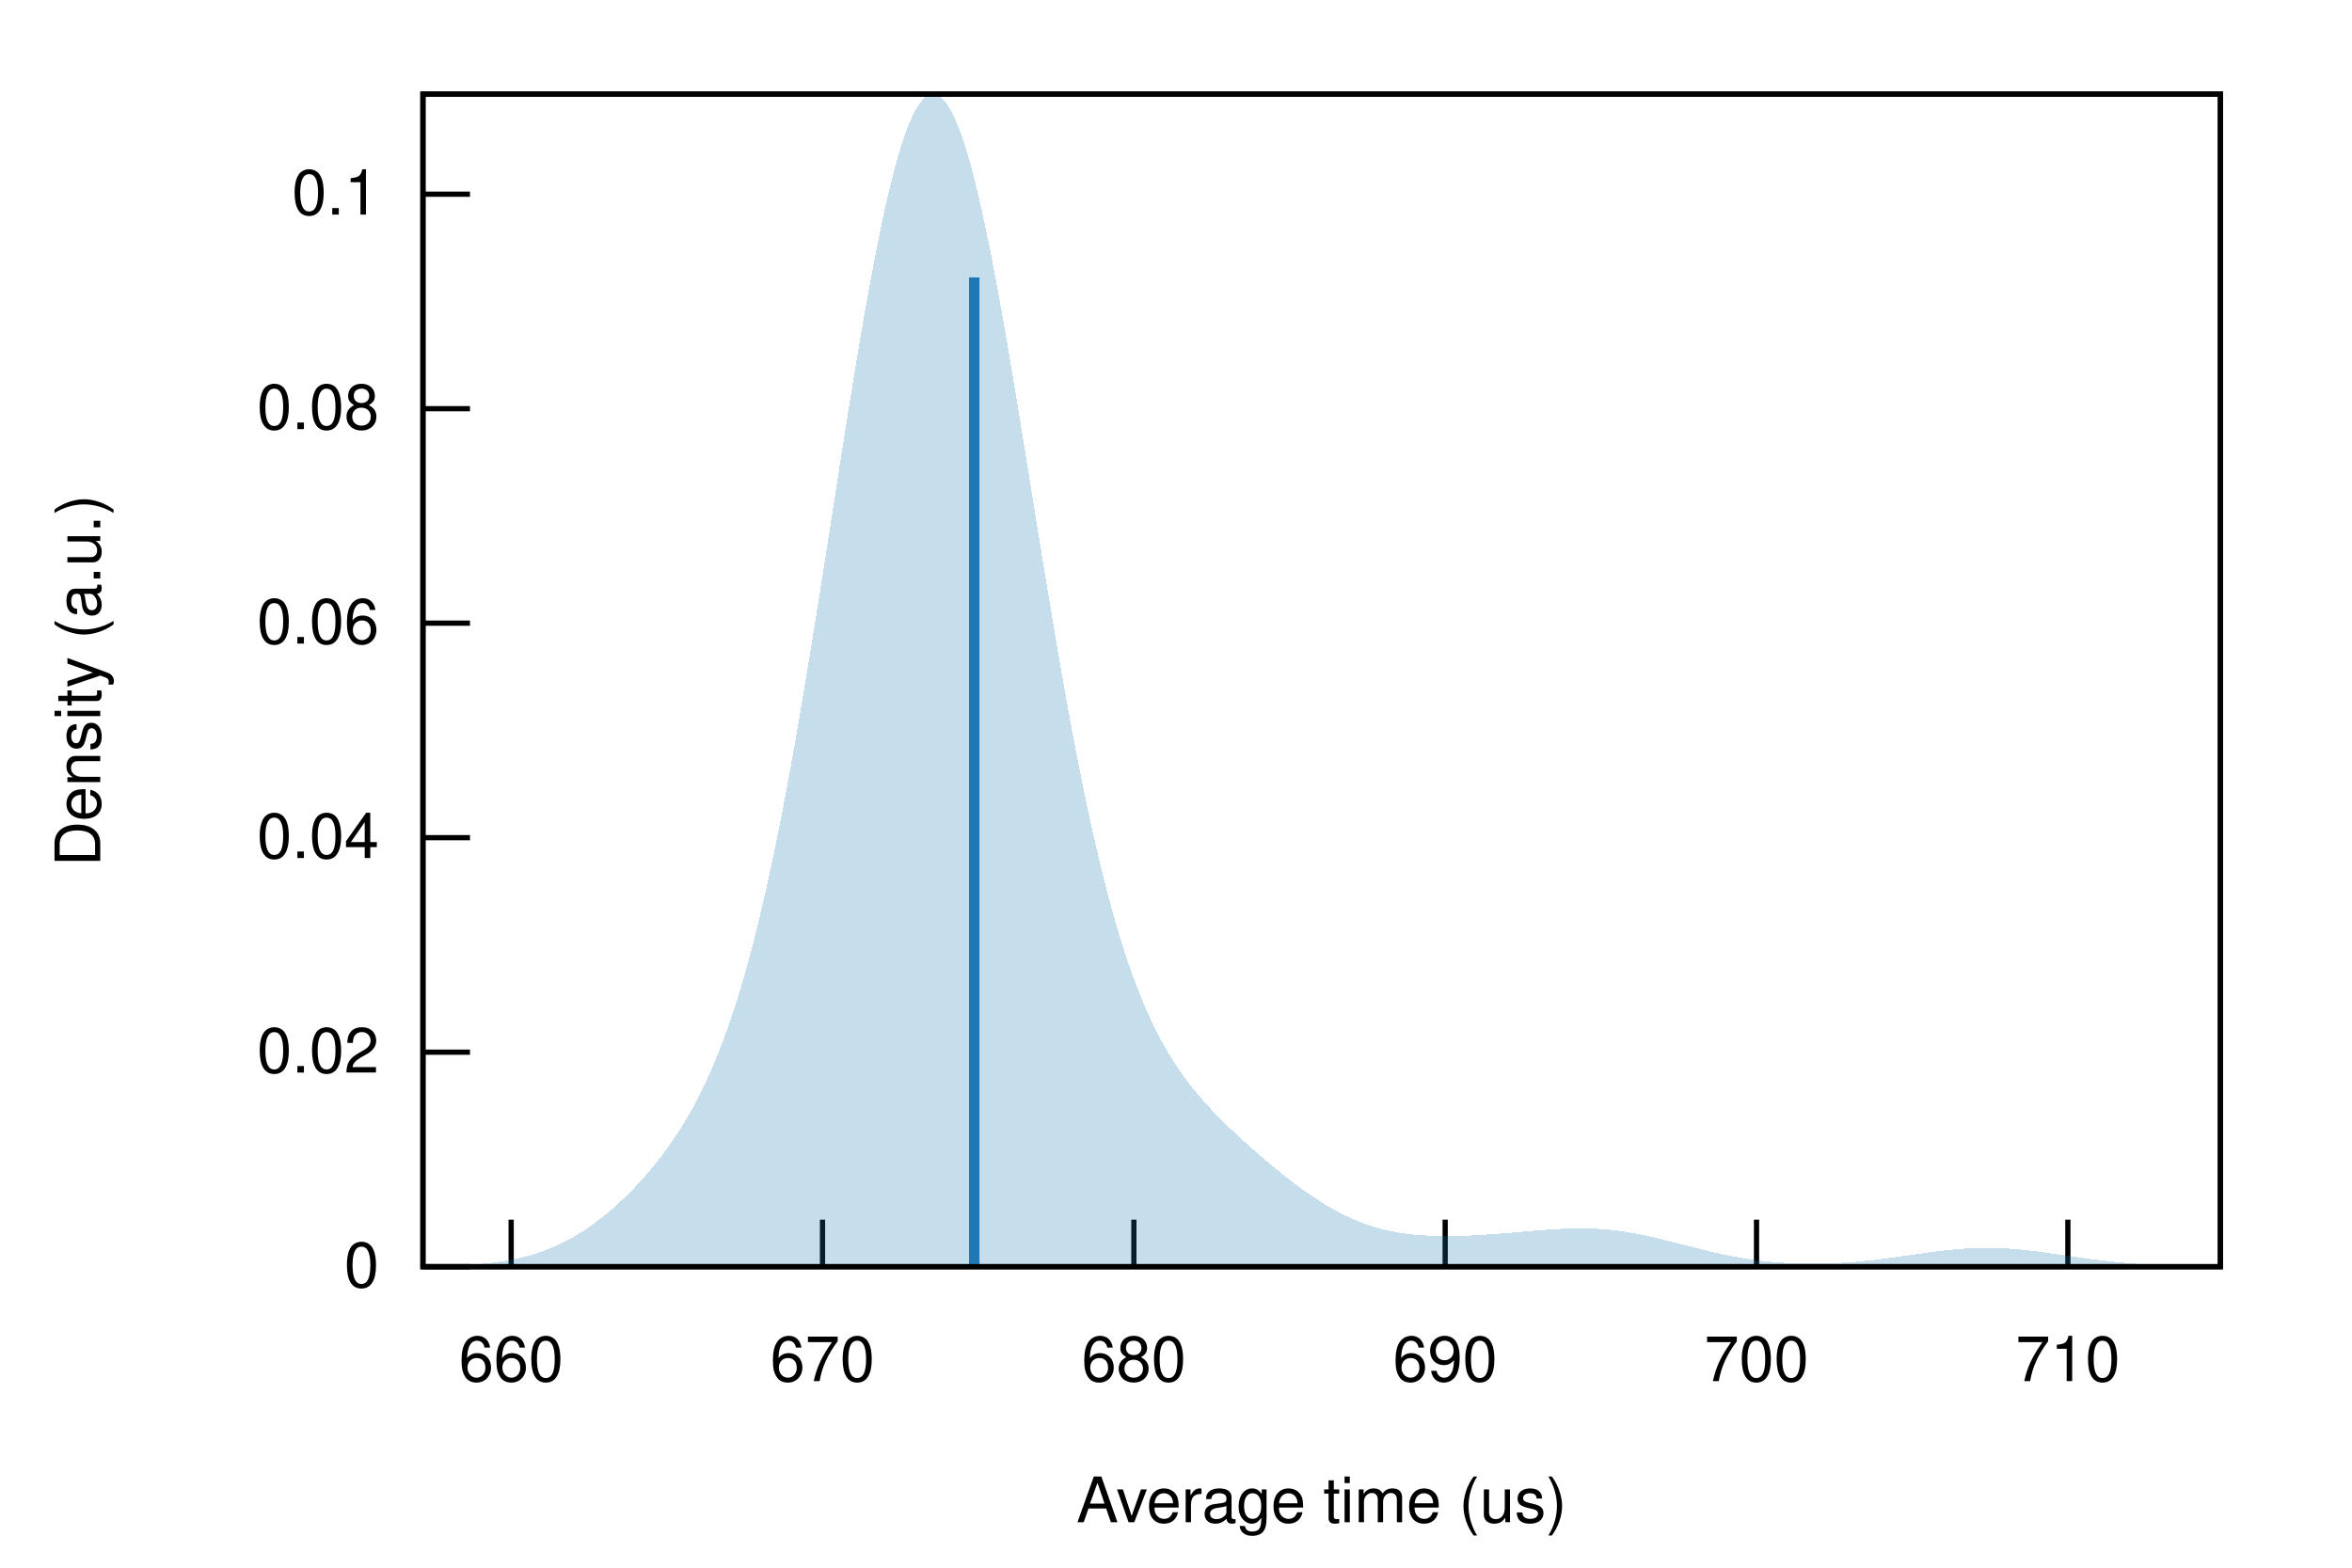
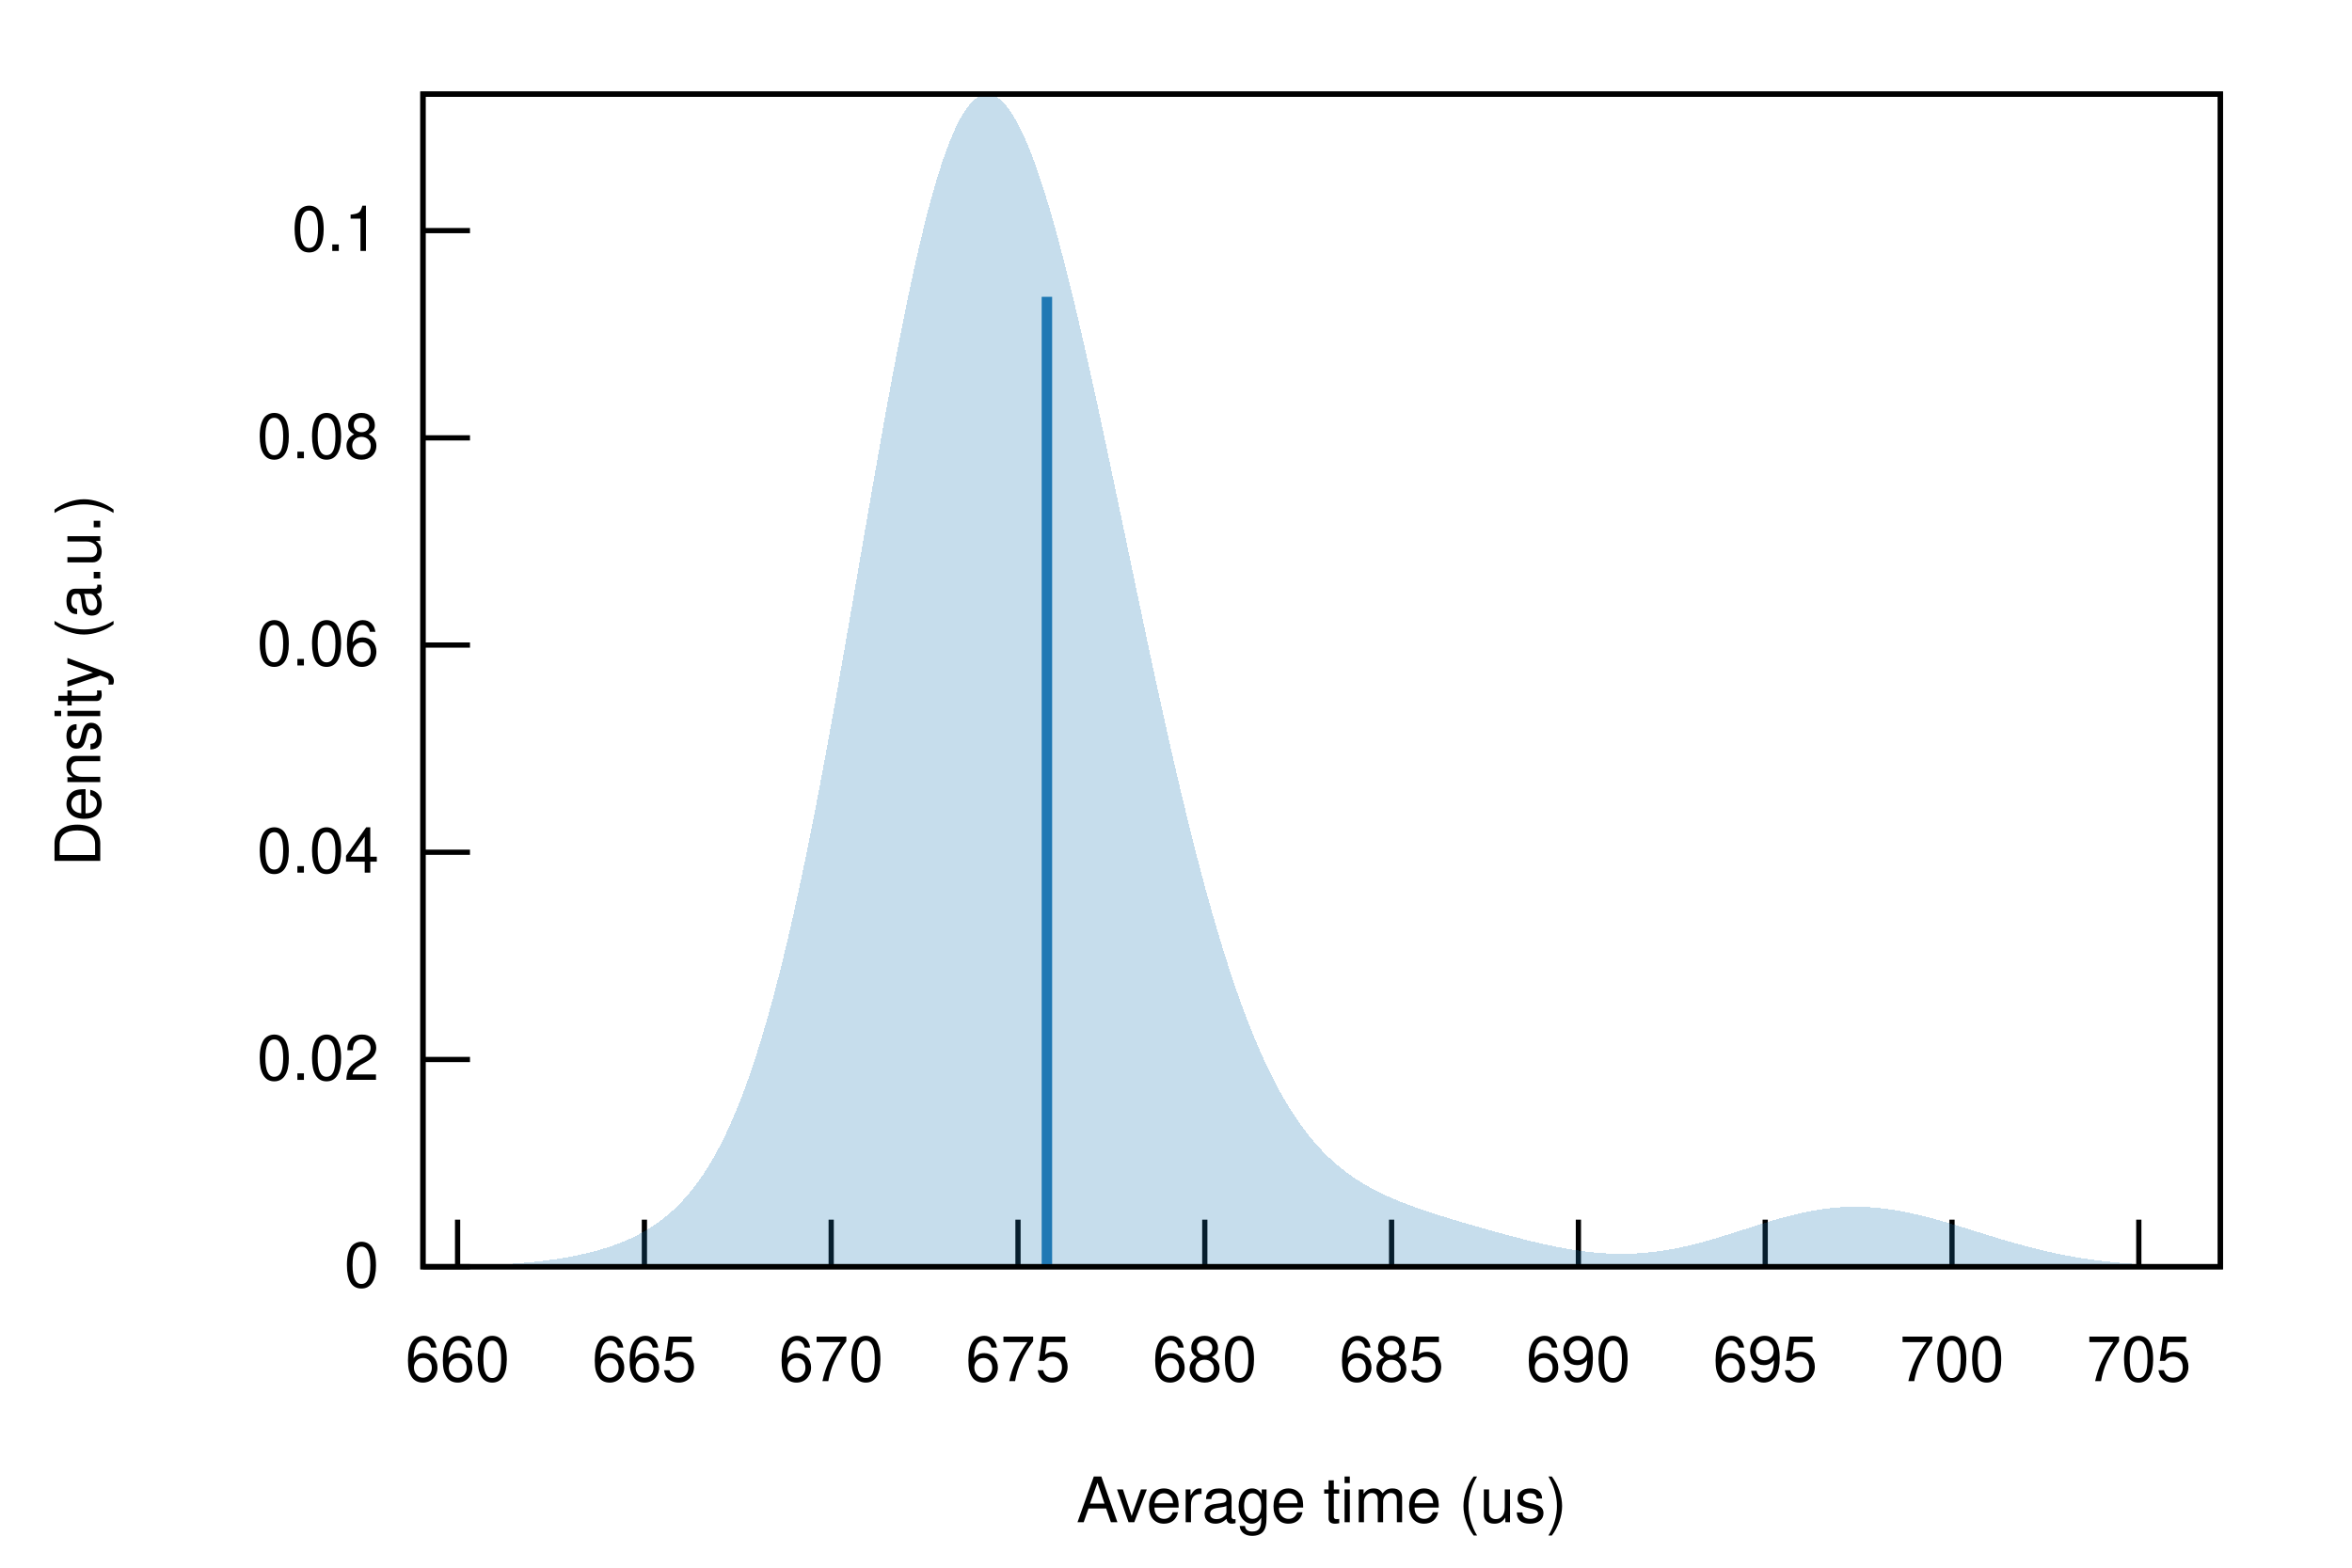
<svg xmlns="http://www.w3.org/2000/svg" xmlns:xlink="http://www.w3.org/1999/xlink" viewBox="0 0 450 300">
  <g id="gnuplot_canvas">
    <rect x="0" y="0" width="450" height="300" fill="none" />
    <defs>
      <circle id="gpDot" r="0.5" stroke-width="0.5" stroke="currentColor" />
      <path id="gpPt0" stroke-width="0.222" stroke="currentColor" d="M-1,0 h2 M0,-1 v2" />
      <path id="gpPt1" stroke-width="0.222" stroke="currentColor" d="M-1,-1 L1,1 M1,-1 L-1,1" />
      <path id="gpPt2" stroke-width="0.222" stroke="currentColor" d="M-1,0 L1,0 M0,-1 L0,1 M-1,-1 L1,1 M-1,1 L1,-1" />
      <rect id="gpPt3" stroke-width="0.222" stroke="currentColor" x="-1" y="-1" width="2" height="2" />
      <rect id="gpPt4" stroke-width="0.222" stroke="currentColor" fill="currentColor" x="-1" y="-1" width="2" height="2" />
      <circle id="gpPt5" stroke-width="0.222" stroke="currentColor" cx="0" cy="0" r="1" />
      <use xlink:href="#gpPt5" id="gpPt6" fill="currentColor" stroke="none" />
      <path id="gpPt7" stroke-width="0.222" stroke="currentColor" d="M0,-1.33 L-1.33,0.67 L1.33,0.67 z" />
      <use xlink:href="#gpPt7" id="gpPt8" fill="currentColor" stroke="none" />
      <use xlink:href="#gpPt7" id="gpPt9" stroke="currentColor" transform="rotate(180)" />
      <use xlink:href="#gpPt9" id="gpPt10" fill="currentColor" stroke="none" />
      <use xlink:href="#gpPt3" id="gpPt11" stroke="currentColor" transform="rotate(45)" />
      <use xlink:href="#gpPt11" id="gpPt12" fill="currentColor" stroke="none" />
      <path id="gpPt13" stroke-width="0.222" stroke="currentColor" d="M0,1.330 L1.265,0.411 L0.782,-1.067 L-0.782,-1.076 L-1.265,0.411 z" />
      <use xlink:href="#gpPt13" id="gpPt14" fill="currentColor" stroke="none" />
      <filter id="textbox" filterUnits="objectBoundingBox" x="0" y="0" height="1" width="1">
        <feFlood flood-color="white" flood-opacity="1" result="bgnd" />
        <feComposite in="SourceGraphic" in2="bgnd" operator="atop" />
      </filter>
      <filter id="greybox" filterUnits="objectBoundingBox" x="0" y="0" height="1" width="1">
        <feFlood flood-color="lightgrey" flood-opacity="1" result="grey" />
        <feComposite in="SourceGraphic" in2="grey" operator="atop" />
      </filter>
    </defs>
    <g fill="none" color="white" stroke="currentColor" stroke-width="1.00" stroke-linecap="butt" stroke-linejoin="miter">
</g>
    <g fill="none" color="black" stroke="currentColor" stroke-width="1.00" stroke-linecap="butt" stroke-linejoin="miter">
      <path stroke="black" d="M80.92,242.40 L89.92,242.40  " />
      <g transform="translate(72.53,246.30)" stroke="none" fill="black" font-family="Helvetica" font-size="12.00" text-anchor="end">
        <text>
          <tspan font-family="Helvetica"> 0</tspan>
        </text>
      </g>
    </g>
    <g fill="none" color="black" stroke="currentColor" stroke-width="1.00" stroke-linecap="butt" stroke-linejoin="miter">
-       <path stroke="black" d="M80.92,201.35 L89.92,201.35  " />
-       <g transform="translate(72.53,205.25)" stroke="none" fill="black" font-family="Helvetica" font-size="12.00" text-anchor="end">
+       <path stroke="black" d="M80.92,202.75 L89.92,202.75  " />
+       <g transform="translate(72.53,206.65)" stroke="none" fill="black" font-family="Helvetica" font-size="12.00" text-anchor="end">
        <text>
          <tspan font-family="Helvetica"> 0.02</tspan>
        </text>
      </g>
    </g>
    <g fill="none" color="black" stroke="currentColor" stroke-width="1.00" stroke-linecap="butt" stroke-linejoin="miter">
-       <path stroke="black" d="M80.92,160.30 L89.92,160.30  " />
-       <g transform="translate(72.53,164.20)" stroke="none" fill="black" font-family="Helvetica" font-size="12.00" text-anchor="end">
+       <path stroke="black" d="M80.92,163.09 L89.92,163.09  " />
+       <g transform="translate(72.53,166.99)" stroke="none" fill="black" font-family="Helvetica" font-size="12.00" text-anchor="end">
        <text>
          <tspan font-family="Helvetica"> 0.04</tspan>
        </text>
      </g>
    </g>
    <g fill="none" color="black" stroke="currentColor" stroke-width="1.00" stroke-linecap="butt" stroke-linejoin="miter">
-       <path stroke="black" d="M80.92,119.25 L89.92,119.25  " />
-       <g transform="translate(72.53,123.15)" stroke="none" fill="black" font-family="Helvetica" font-size="12.00" text-anchor="end">
+       <path stroke="black" d="M80.92,123.44 L89.92,123.44  " />
+       <g transform="translate(72.53,127.34)" stroke="none" fill="black" font-family="Helvetica" font-size="12.00" text-anchor="end">
        <text>
          <tspan font-family="Helvetica"> 0.06</tspan>
        </text>
      </g>
    </g>
    <g fill="none" color="black" stroke="currentColor" stroke-width="1.00" stroke-linecap="butt" stroke-linejoin="miter">
-       <path stroke="black" d="M80.92,78.21 L89.92,78.21  " />
-       <g transform="translate(72.53,82.11)" stroke="none" fill="black" font-family="Helvetica" font-size="12.00" text-anchor="end">
+       <path stroke="black" d="M80.92,83.79 L89.92,83.79  " />
+       <g transform="translate(72.53,87.69)" stroke="none" fill="black" font-family="Helvetica" font-size="12.00" text-anchor="end">
        <text>
          <tspan font-family="Helvetica"> 0.08</tspan>
        </text>
      </g>
    </g>
    <g fill="none" color="black" stroke="currentColor" stroke-width="1.00" stroke-linecap="butt" stroke-linejoin="miter">
-       <path stroke="black" d="M80.92,37.16 L89.92,37.16  " />
-       <g transform="translate(72.53,41.06)" stroke="none" fill="black" font-family="Helvetica" font-size="12.00" text-anchor="end">
+       <path stroke="black" d="M80.92,44.13 L89.92,44.13  " />
+       <g transform="translate(72.53,48.03)" stroke="none" fill="black" font-family="Helvetica" font-size="12.00" text-anchor="end">
        <text>
          <tspan font-family="Helvetica"> 0.1</tspan>
        </text>
      </g>
    </g>
    <g fill="none" color="black" stroke="currentColor" stroke-width="1.00" stroke-linecap="butt" stroke-linejoin="miter">
-       <path stroke="black" d="M97.80,242.40 L97.80,233.40  " />
-       <g transform="translate(97.80,264.30)" stroke="none" fill="black" font-family="Helvetica" font-size="12.00" text-anchor="middle">
+       <path stroke="black" d="M87.55,242.40 L87.55,233.40  " />
+       <g transform="translate(87.55,264.30)" stroke="none" fill="black" font-family="Helvetica" font-size="12.00" text-anchor="middle">
        <text>
          <tspan font-family="Helvetica"> 660</tspan>
        </text>
      </g>
    </g>
    <g fill="none" color="black" stroke="currentColor" stroke-width="1.00" stroke-linecap="butt" stroke-linejoin="miter">
-       <path stroke="black" d="M157.37,242.40 L157.37,233.40  " />
-       <g transform="translate(157.37,264.30)" stroke="none" fill="black" font-family="Helvetica" font-size="12.00" text-anchor="middle">
+       <path stroke="black" d="M123.29,242.40 L123.29,233.40  " />
+       <g transform="translate(123.29,264.30)" stroke="none" fill="black" font-family="Helvetica" font-size="12.00" text-anchor="middle">
+         <text>
+           <tspan font-family="Helvetica"> 665</tspan>
+         </text>
+       </g>
+     </g>
+     <g fill="none" color="black" stroke="currentColor" stroke-width="1.00" stroke-linecap="butt" stroke-linejoin="miter">
+       <path stroke="black" d="M159.03,242.40 L159.03,233.40  " />
+       <g transform="translate(159.03,264.30)" stroke="none" fill="black" font-family="Helvetica" font-size="12.00" text-anchor="middle">
        <text>
          <tspan font-family="Helvetica"> 670</tspan>
        </text>
      </g>
    </g>
    <g fill="none" color="black" stroke="currentColor" stroke-width="1.00" stroke-linecap="butt" stroke-linejoin="miter">
-       <path stroke="black" d="M216.94,242.40 L216.94,233.40  " />
-       <g transform="translate(216.94,264.30)" stroke="none" fill="black" font-family="Helvetica" font-size="12.00" text-anchor="middle">
+       <path stroke="black" d="M194.77,242.40 L194.77,233.40  " />
+       <g transform="translate(194.77,264.30)" stroke="none" fill="black" font-family="Helvetica" font-size="12.00" text-anchor="middle">
+         <text>
+           <tspan font-family="Helvetica"> 675</tspan>
+         </text>
+       </g>
+     </g>
+     <g fill="none" color="black" stroke="currentColor" stroke-width="1.00" stroke-linecap="butt" stroke-linejoin="miter">
+       <path stroke="black" d="M230.51,242.40 L230.51,233.40  " />
+       <g transform="translate(230.51,264.30)" stroke="none" fill="black" font-family="Helvetica" font-size="12.00" text-anchor="middle">
        <text>
          <tspan font-family="Helvetica"> 680</tspan>
        </text>
      </g>
    </g>
    <g fill="none" color="black" stroke="currentColor" stroke-width="1.00" stroke-linecap="butt" stroke-linejoin="miter">
-       <path stroke="black" d="M276.50,242.40 L276.50,233.40  " />
-       <g transform="translate(276.50,264.30)" stroke="none" fill="black" font-family="Helvetica" font-size="12.00" text-anchor="middle">
+       <path stroke="black" d="M266.25,242.40 L266.25,233.40  " />
+       <g transform="translate(266.25,264.30)" stroke="none" fill="black" font-family="Helvetica" font-size="12.00" text-anchor="middle">
+         <text>
+           <tspan font-family="Helvetica"> 685</tspan>
+         </text>
+       </g>
+     </g>
+     <g fill="none" color="black" stroke="currentColor" stroke-width="1.00" stroke-linecap="butt" stroke-linejoin="miter">
+       <path stroke="black" d="M301.99,242.40 L301.99,233.40  " />
+       <g transform="translate(301.99,264.30)" stroke="none" fill="black" font-family="Helvetica" font-size="12.00" text-anchor="middle">
        <text>
          <tspan font-family="Helvetica"> 690</tspan>
        </text>
      </g>
    </g>
    <g fill="none" color="black" stroke="currentColor" stroke-width="1.00" stroke-linecap="butt" stroke-linejoin="miter">
-       <path stroke="black" d="M336.07,242.40 L336.07,233.40  " />
-       <g transform="translate(336.07,264.30)" stroke="none" fill="black" font-family="Helvetica" font-size="12.00" text-anchor="middle">
+       <path stroke="black" d="M337.73,242.40 L337.73,233.40  " />
+       <g transform="translate(337.73,264.30)" stroke="none" fill="black" font-family="Helvetica" font-size="12.00" text-anchor="middle">
+         <text>
+           <tspan font-family="Helvetica"> 695</tspan>
+         </text>
+       </g>
+     </g>
+     <g fill="none" color="black" stroke="currentColor" stroke-width="1.00" stroke-linecap="butt" stroke-linejoin="miter">
+       <path stroke="black" d="M373.47,242.40 L373.47,233.40  " />
+       <g transform="translate(373.47,264.30)" stroke="none" fill="black" font-family="Helvetica" font-size="12.00" text-anchor="middle">
        <text>
          <tspan font-family="Helvetica"> 700</tspan>
        </text>
      </g>
    </g>
    <g fill="none" color="black" stroke="currentColor" stroke-width="1.00" stroke-linecap="butt" stroke-linejoin="miter">
-       <path stroke="black" d="M395.64,242.40 L395.64,233.40  " />
-       <g transform="translate(395.64,264.30)" stroke="none" fill="black" font-family="Helvetica" font-size="12.00" text-anchor="middle">
-         <text>
-           <tspan font-family="Helvetica"> 710</tspan>
+       <path stroke="black" d="M409.21,242.40 L409.21,233.40  " />
+       <g transform="translate(409.21,264.30)" stroke="none" fill="black" font-family="Helvetica" font-size="12.00" text-anchor="middle">
+         <text>
+           <tspan font-family="Helvetica"> 705</tspan>
        </text>
      </g>
    </g>
    <g fill="none" color="black" stroke="currentColor" stroke-width="1.00" stroke-linecap="butt" stroke-linejoin="miter">
</g>
    <g fill="none" color="black" stroke="currentColor" stroke-width="1.00" stroke-linecap="butt" stroke-linejoin="miter">
      <path stroke="black" d="M80.92,18.01 L80.92,242.40 L424.82,242.40 L424.82,18.01 L80.92,18.01 Z  " />
    </g>
    <g fill="none" color="black" stroke="currentColor" stroke-width="1.00" stroke-linecap="butt" stroke-linejoin="miter">
      <g transform="translate(19.18,130.21) rotate(270)" stroke="none" fill="black" font-family="Helvetica" font-size="12.00" text-anchor="middle">
        <text>
          <tspan font-family="Helvetica">Density (a.u.)</tspan>
        </text>
      </g>
    </g>
    <g fill="none" color="black" stroke="currentColor" stroke-width="1.00" stroke-linecap="butt" stroke-linejoin="miter">
      <g transform="translate(252.87,291.30)" stroke="none" fill="black" font-family="Helvetica" font-size="12.00" text-anchor="middle">
        <text>
          <tspan font-family="Helvetica">Average time (us)</tspan>
        </text>
      </g>
    </g>
    <g fill="none" color="black" stroke="currentColor" stroke-width="1.00" stroke-linecap="butt" stroke-linejoin="miter">
</g>
    <g id="gnuplot_plot_1">
      <g fill="none" color="black" stroke="currentColor" stroke-width="1.00" stroke-linecap="butt" stroke-linejoin="miter">
        <g stroke="none" shape-rendering="crispEdges">
-           <polygon fill="rgb( 31, 120, 180)" fill-opacity="0.25" points="80.92,242.34 81.61,242.33 82.30,242.31 82.99,242.30 83.68,242.29 84.37,242.27 85.06,242.25 85.74,242.23 86.43,242.20 87.12,242.18 87.81,242.15 88.50,242.11 89.19,242.07 89.88,242.03 90.57,241.98 91.26,241.93 91.95,241.87 92.64,241.81 93.33,241.73 94.01,241.66 94.70,241.57 95.39,241.48 96.08,241.37 96.77,241.26 97.46,241.14 98.15,241.01 98.84,240.86 99.53,240.71 100.22,240.54 100.91,240.36 101.60,240.17 102.28,239.96 102.97,239.74 103.66,239.50 104.35,239.25 105.04,238.98 105.73,238.70 106.42,238.39 107.11,238.08 107.80,237.74 108.49,237.38 109.18,237.01 109.87,236.62 110.55,236.21 111.24,235.78 111.93,235.34 112.62,234.87 113.31,234.38 114.00,233.88 114.69,233.36 115.38,232.82 116.07,232.26 116.76,231.68 117.45,231.08 118.14,230.46 118.82,229.82 119.51,229.17 120.20,228.49 120.89,227.80 121.58,227.08 122.27,226.34 122.96,225.58 123.65,224.80 124.34,224.00 125.03,223.17 125.72,222.31 126.41,221.43 127.09,220.51 127.78,219.57 128.47,218.59 129.16,217.58 129.85,216.52 130.54,215.43 131.23,214.29 131.92,213.11 132.61,211.88 133.30,210.59 133.99,209.24 134.68,207.84 135.37,206.36 136.05,204.82 136.74,203.21 137.43,201.52 138.12,199.75 138.81,197.90 139.50,195.95 140.19,193.92 140.88,191.79 141.57,189.56 142.26,187.23 142.95,184.80 143.64,182.26 144.32,179.61 145.01,176.85 145.70,173.98 146.39,171.00 147.08,167.91 147.77,164.70 148.46,161.39 149.15,157.96 149.84,154.43 150.53,150.80 151.22,147.06 151.91,143.23 152.59,139.31 153.28,135.30 153.97,131.22 154.66,127.06 155.35,122.83 156.04,118.55 156.73,114.22 157.42,109.85 158.11,105.46 158.80,101.04 159.49,96.62 160.18,92.20 160.86,87.80 161.55,83.42 162.24,79.09 162.93,74.81 163.62,70.59 164.31,66.45 165.00,62.40 165.69,58.46 166.38,54.63 167.07,50.93 167.76,47.38 168.45,43.98 169.13,40.74 169.82,37.68 170.51,34.81 171.20,32.14 171.89,29.67 172.58,27.42 173.27,25.40 173.96,23.61 174.65,22.06 175.34,20.75 176.03,19.69 176.72,18.88 177.40,18.33 178.09,18.04 178.78,18.01 179.47,18.24 180.16,18.72 180.85,19.46 181.54,20.46 182.23,21.70 182.92,23.19 183.61,24.91 184.30,26.86 184.99,29.04 185.68,31.44 186.36,34.03 187.05,36.83 187.74,39.81 188.43,42.96 189.12,46.28 189.81,49.75 190.50,53.35 191.19,57.08 191.88,60.93 192.57,64.87 193.26,68.90 193.95,73.01 194.63,77.17 195.32,81.38 196.01,85.63 196.70,89.90 197.39,94.19 198.08,98.47 198.77,102.74 199.46,106.98 200.15,111.20 200.84,115.37 201.53,119.49 202.22,123.55 202.90,127.54 203.59,131.45 204.28,135.28 204.97,139.03 205.66,142.68 206.35,146.24 207.04,149.69 207.73,153.04 208.42,156.28 209.11,159.41 209.80,162.44 210.49,165.35 211.17,168.14 211.86,170.83 212.55,173.41 213.24,175.87 213.93,178.23 214.62,180.49 215.31,182.64 216.00,184.68 216.69,186.64 217.38,188.49 218.07,190.26 218.76,191.94 219.44,193.53 220.13,195.05 220.82,196.49 221.51,197.86 222.20,199.16 222.89,200.40 223.58,201.58 224.27,202.70 224.96,203.77 225.65,204.80 226.34,205.78 227.03,206.72 227.71,207.62 228.40,208.49 229.09,209.33 229.78,210.13 230.47,210.92 231.16,211.68 231.85,212.42 232.54,213.14 233.23,213.85 233.92,214.54 234.61,215.21 235.30,215.88 235.99,216.53 236.67,217.18 237.36,217.81 238.05,218.44 238.74,219.06 239.43,219.67 240.12,220.28 240.81,220.88 241.50,221.48 242.19,222.06 242.88,222.64 243.57,223.22 244.26,223.78 244.94,224.34 245.63,224.89 246.32,225.44 247.01,225.97 247.70,226.50 248.39,227.01 249.08,227.52 249.77,228.01 250.46,228.49 251.15,228.96 251.84,229.42 252.53,229.87 253.21,230.30 253.90,230.72 254.59,231.12 255.28,231.51 255.97,231.88 256.66,232.24 257.35,232.59 258.04,232.91 258.73,233.22 259.42,233.52 260.11,233.80 260.80,234.06 261.48,234.31 262.17,234.55 262.86,234.76 263.55,234.97 264.24,235.15 264.93,235.33 265.62,235.49 266.31,235.63 267.00,235.76 267.69,235.88 268.38,235.99 269.07,236.09 269.75,236.17 270.44,236.25 271.13,236.31 271.82,236.37 272.51,236.41 273.20,236.45 273.89,236.48 274.58,236.50 275.27,236.52 275.96,236.53 276.65,236.53 277.34,236.53 278.03,236.52 278.71,236.51 279.40,236.49 280.09,236.47 280.78,236.45 281.47,236.42 282.16,236.38 282.85,236.35 283.54,236.31 284.23,236.26 284.92,236.22 285.61,236.17 286.30,236.12 286.98,236.07 287.67,236.01 288.36,235.96 289.05,235.90 289.74,235.84 290.43,235.78 291.12,235.72 291.81,235.66 292.50,235.61 293.19,235.55 293.88,235.49 294.57,235.43 295.25,235.38 295.94,235.33 296.63,235.28 297.32,235.24 298.01,235.20 298.70,235.16 299.39,235.13 300.08,235.11 300.77,235.09 301.46,235.07 302.15,235.07 302.84,235.07 303.52,235.08 304.21,235.10 304.90,235.12 305.59,235.15 306.28,235.20 306.97,235.25 307.66,235.31 308.35,235.38 309.04,235.45 309.73,235.54 310.42,235.64 311.11,235.74 311.79,235.85 312.48,235.97 313.17,236.10 313.86,236.23 314.55,236.37 315.24,236.52 315.93,236.67 316.62,236.83 317.31,237.00 318.00,237.16 318.69,237.33 319.38,237.51 320.06,237.68 320.75,237.86 321.44,238.04 322.13,238.22 322.82,238.39 323.51,238.57 324.20,238.75 324.89,238.92 325.58,239.09 326.27,239.26 326.96,239.43 327.65,239.59 328.34,239.74 329.02,239.90 329.71,240.04 330.40,240.19 331.09,240.32 331.78,240.46 332.47,240.58 333.16,240.70 333.85,240.82 334.54,240.93 335.23,241.03 335.92,241.12 336.61,241.21 337.29,241.30 337.98,241.37 338.67,241.44 339.36,241.51 340.05,241.57 340.74,241.62 341.43,241.66 342.12,241.70 342.81,241.74 343.50,241.77 344.19,241.79 344.88,241.81 345.56,241.82 346.25,241.83 346.94,241.83 347.63,241.82 348.32,241.82 349.01,241.80 349.70,241.78 350.39,241.76 351.08,241.73 351.77,241.69 352.46,241.65 353.15,241.61 353.83,241.56 354.52,241.50 355.21,241.44 355.90,241.38 356.59,241.31 357.28,241.24 357.97,241.17 358.66,241.09 359.35,241.01 360.04,240.92 360.73,240.83 361.42,240.74 362.10,240.65 362.79,240.55 363.48,240.45 364.17,240.36 364.86,240.26 365.55,240.16 366.24,240.06 366.93,239.96 367.62,239.86 368.31,239.76 369.00,239.67 369.69,239.58 370.37,239.49 371.06,239.40 371.75,239.32 372.44,239.24 373.13,239.17 373.82,239.11 374.51,239.04 375.20,238.99 375.89,238.94 376.58,238.90 377.27,238.87 377.96,238.84 378.65,238.82 379.33,238.81 380.02,238.80 380.71,238.81 381.40,238.82 382.09,238.83 382.78,238.86 383.47,238.89 384.16,238.93 384.85,238.98 385.54,239.03 386.23,239.09 386.92,239.16 387.60,239.23 388.29,239.31 388.98,239.39 389.67,239.47 390.36,239.56 391.05,239.65 391.74,239.75 392.43,239.85 393.12,239.94 393.81,240.04 394.50,240.14 395.19,240.25 395.87,240.35 396.56,240.45 397.25,240.55 397.94,240.64 398.63,240.74 399.32,240.83 400.01,240.93 400.70,241.02 401.39,241.10 402.08,241.19 402.77,241.27 403.46,241.35 404.14,241.42 404.83,241.49 405.52,241.56 406.21,241.62 406.90,241.69 407.59,241.74 408.28,241.80 408.97,241.85 409.66,241.90 410.35,241.94 411.04,241.98 411.73,242.02 412.41,242.06 413.10,242.09 413.79,242.12 414.48,242.15 415.17,242.17 415.86,242.20 416.55,242.22 417.24,242.24 417.93,242.26 418.62,242.27 419.31,242.29 420.00,242.30 420.68,242.31 421.37,242.32 422.06,242.33 422.75,242.34 423.44,242.35 424.13,242.35 424.82,242.36 424.82,242.40 424.13,242.40 423.44,242.40 422.75,242.40 422.06,242.40 421.37,242.40 420.68,242.40 420.00,242.40 419.31,242.40 418.62,242.40 417.93,242.40 417.24,242.40 416.55,242.40 415.86,242.40 415.17,242.40 414.48,242.40 413.79,242.40 413.10,242.40 412.41,242.40 411.73,242.40 411.04,242.40 410.35,242.40 409.66,242.40 408.97,242.40 408.28,242.40 407.59,242.40 406.90,242.40 406.21,242.40 405.52,242.40 404.83,242.40 404.14,242.40 403.46,242.40 402.77,242.40 402.08,242.40 401.39,242.40 400.70,242.40 400.01,242.40 399.32,242.40 398.63,242.40 397.94,242.40 397.25,242.40 396.56,242.40 395.87,242.40 395.19,242.40 394.50,242.40 393.81,242.40 393.12,242.40 392.43,242.40 391.74,242.40 391.05,242.40 390.36,242.40 389.67,242.40 388.98,242.40 388.29,242.40 387.60,242.40 386.92,242.40 386.23,242.40 385.54,242.40 384.85,242.40 384.16,242.40 383.47,242.40 382.78,242.40 382.09,242.40 381.40,242.40 380.71,242.40 380.02,242.40 379.33,242.40 378.65,242.40 377.96,242.40 377.27,242.40 376.58,242.40 375.89,242.40 375.20,242.40 374.51,242.40 373.82,242.40 373.13,242.40 372.44,242.40 371.75,242.40 371.06,242.40 370.37,242.40 369.69,242.40 369.00,242.40 368.31,242.40 367.62,242.40 366.93,242.40 366.24,242.40 365.55,242.40 364.86,242.40 364.17,242.40 363.48,242.40 362.79,242.40 362.10,242.40 361.42,242.40 360.73,242.40 360.04,242.40 359.35,242.40 358.66,242.40 357.97,242.40 357.28,242.40 356.59,242.40 355.90,242.40 355.21,242.40 354.52,242.40 353.83,242.40 353.15,242.40 352.46,242.40 351.77,242.40 351.08,242.40 350.39,242.40 349.70,242.40 349.01,242.40 348.32,242.40 347.63,242.40 346.94,242.40 346.25,242.40 345.56,242.40 344.88,242.40 344.19,242.40 343.50,242.40 342.81,242.40 342.12,242.40 341.43,242.40 340.74,242.40 340.05,242.40 339.36,242.40 338.67,242.40 337.98,242.40 337.29,242.40 336.61,242.40 335.92,242.40 335.23,242.40 334.54,242.40 333.85,242.40 333.16,242.40 332.47,242.40 331.78,242.40 331.09,242.40 330.40,242.40 329.71,242.40 329.02,242.40 328.34,242.40 327.65,242.40 326.96,242.40 326.27,242.40 325.58,242.40 324.89,242.40 324.20,242.40 323.51,242.40 322.82,242.40 322.13,242.40 321.44,242.40 320.75,242.40 320.06,242.40 319.38,242.40 318.69,242.40 318.00,242.40 317.31,242.40 316.62,242.40 315.93,242.40 315.24,242.40 314.55,242.40 313.86,242.40 313.17,242.40 312.48,242.40 311.79,242.40 311.11,242.40 310.42,242.40 309.73,242.40 309.04,242.40 308.35,242.40 307.66,242.40 306.97,242.40 306.28,242.40 305.59,242.40 304.90,242.40 304.21,242.40 303.52,242.40 302.84,242.40 302.15,242.40 301.46,242.40 300.77,242.40 300.08,242.40 299.39,242.40 298.70,242.40 298.01,242.40 297.32,242.40 296.63,242.40 295.94,242.40 295.25,242.40 294.57,242.40 293.88,242.40 293.19,242.40 292.50,242.40 291.81,242.40 291.12,242.40 290.43,242.40 289.74,242.40 289.05,242.40 288.36,242.40 287.67,242.40 286.98,242.40 286.30,242.40 285.61,242.40 284.92,242.40 284.23,242.40 283.54,242.40 282.85,242.40 282.16,242.40 281.47,242.40 280.78,242.40 280.09,242.40 279.40,242.40 278.71,242.40 278.03,242.40 277.34,242.40 276.65,242.40 275.96,242.40 275.27,242.40 274.58,242.40 273.89,242.40 273.20,242.40 272.51,242.40 271.82,242.40 271.13,242.40 270.44,242.40 269.75,242.40 269.07,242.40 268.38,242.40 267.69,242.40 267.00,242.40 266.31,242.40 265.62,242.40 264.93,242.40 264.24,242.40 263.55,242.40 262.86,242.40 262.17,242.40 261.48,242.40 260.80,242.40 260.11,242.40 259.42,242.40 258.73,242.40 258.04,242.40 257.35,242.40 256.66,242.40 255.97,242.40 255.28,242.40 254.59,242.40 253.90,242.40 253.21,242.40 252.53,242.40 251.84,242.40 251.15,242.40 250.46,242.40 249.77,242.40 249.08,242.40 248.39,242.40 247.70,242.40 247.01,242.40 246.32,242.40 245.63,242.40 244.94,242.40 244.26,242.40 243.57,242.40 242.88,242.40 242.19,242.40 241.50,242.40 240.81,242.40 240.12,242.40 239.43,242.40 238.74,242.40 238.05,242.40 237.36,242.40 236.67,242.40 235.99,242.40 235.30,242.40 234.61,242.40 233.92,242.40 233.23,242.40 232.54,242.40 231.85,242.40 231.16,242.40 230.47,242.40 229.78,242.40 229.09,242.40 228.40,242.40 227.71,242.40 227.03,242.40 226.34,242.40 225.65,242.40 224.96,242.40 224.27,242.40 223.58,242.40 222.89,242.40 222.20,242.40 221.51,242.40 220.82,242.40 220.13,242.40 219.44,242.40 218.76,242.40 218.07,242.40 217.38,242.40 216.69,242.40 216.00,242.40 215.31,242.40 214.62,242.40 213.93,242.40 213.24,242.40 212.55,242.40 211.86,242.40 211.17,242.40 210.49,242.40 209.80,242.40 209.11,242.40 208.42,242.40 207.73,242.40 207.04,242.40 206.35,242.40 205.66,242.40 204.97,242.40 204.28,242.40 203.59,242.40 202.90,242.40 202.22,242.40 201.53,242.40 200.84,242.40 200.15,242.40 199.46,242.40 198.77,242.40 198.08,242.40 197.39,242.40 196.70,242.40 196.01,242.40 195.32,242.40 194.63,242.40 193.95,242.40 193.26,242.40 192.57,242.40 191.88,242.40 191.19,242.40 190.50,242.40 189.81,242.40 189.12,242.40 188.43,242.40 187.74,242.40 187.05,242.40 186.36,242.40 185.68,242.40 184.99,242.40 184.30,242.40 183.61,242.40 182.92,242.40 182.23,242.40 181.54,242.40 180.85,242.40 180.16,242.40 179.47,242.40 178.78,242.40 178.09,242.40 177.40,242.40 176.72,242.40 176.03,242.40 175.34,242.40 174.65,242.40 173.96,242.40 173.27,242.40 172.58,242.40 171.89,242.40 171.20,242.40 170.51,242.40 169.82,242.40 169.13,242.40 168.45,242.40 167.76,242.40 167.07,242.40 166.38,242.40 165.69,242.40 165.00,242.40 164.31,242.40 163.62,242.40 162.93,242.40 162.24,242.40 161.55,242.40 160.86,242.40 160.18,242.40 159.49,242.40 158.80,242.40 158.11,242.40 157.42,242.40 156.73,242.40 156.04,242.40 155.35,242.40 154.66,242.40 153.97,242.40 153.28,242.40 152.59,242.40 151.91,242.40 151.22,242.40 150.53,242.40 149.84,242.40 149.15,242.40 148.46,242.40 147.77,242.40 147.08,242.40 146.39,242.40 145.70,242.40 145.01,242.40 144.32,242.40 143.64,242.40 142.95,242.40 142.26,242.40 141.57,242.40 140.88,242.40 140.19,242.40 139.50,242.40 138.81,242.40 138.12,242.40 137.43,242.40 136.74,242.40 136.05,242.40 135.37,242.40 134.68,242.40 133.99,242.40 133.30,242.40 132.61,242.40 131.92,242.40 131.23,242.40 130.54,242.40 129.85,242.40 129.16,242.40 128.47,242.40 127.78,242.40 127.09,242.40 126.41,242.40 125.72,242.40 125.03,242.40 124.34,242.40 123.65,242.40 122.96,242.40 122.27,242.40 121.58,242.40 120.89,242.40 120.20,242.40 119.51,242.40 118.82,242.40 118.14,242.40 117.45,242.40 116.76,242.40 116.07,242.40 115.38,242.40 114.69,242.40 114.00,242.40 113.31,242.40 112.62,242.40 111.93,242.40 111.24,242.40 110.55,242.40 109.87,242.40 109.18,242.40 108.49,242.40 107.80,242.40 107.11,242.40 106.42,242.40 105.73,242.40 105.04,242.40 104.35,242.40 103.66,242.40 102.97,242.40 102.28,242.40 101.60,242.40 100.91,242.40 100.22,242.40 99.53,242.40 98.84,242.40 98.15,242.40 97.46,242.40 96.77,242.40 96.08,242.40 95.39,242.40 94.70,242.40 94.01,242.40 93.33,242.40 92.64,242.40 91.95,242.40 91.26,242.40 90.57,242.40 89.88,242.40 89.19,242.40 88.50,242.40 87.81,242.40 87.12,242.40 86.43,242.40 85.74,242.40 85.06,242.40 84.37,242.40 83.68,242.40 82.99,242.40 82.30,242.40 81.61,242.40 80.92,242.40 " />
+           <polygon fill="rgb( 31, 120, 180)" fill-opacity="0.25" points="80.92,242.36 81.61,242.35 82.30,242.35 82.99,242.34 83.68,242.33 84.37,242.32 85.06,242.31 85.74,242.30 86.43,242.29 87.12,242.28 87.81,242.27 88.50,242.25 89.19,242.23 89.88,242.22 90.57,242.20 91.26,242.17 91.95,242.15 92.64,242.12 93.33,242.10 94.01,242.07 94.70,242.03 95.39,242.00 96.08,241.96 96.77,241.92 97.46,241.87 98.15,241.83 98.84,241.78 99.53,241.72 100.22,241.66 100.91,241.60 101.60,241.53 102.28,241.46 102.97,241.39 103.66,241.31 104.35,241.22 105.04,241.13 105.73,241.04 106.42,240.94 107.11,240.83 107.80,240.72 108.49,240.60 109.18,240.47 109.87,240.34 110.55,240.20 111.24,240.05 111.93,239.89 112.62,239.73 113.31,239.55 114.00,239.37 114.69,239.18 115.38,238.97 116.07,238.76 116.76,238.53 117.45,238.29 118.14,238.04 118.82,237.77 119.51,237.49 120.20,237.19 120.89,236.88 121.58,236.54 122.27,236.19 122.96,235.81 123.65,235.42 124.34,235.00 125.03,234.55 125.72,234.08 126.41,233.57 127.09,233.04 127.78,232.48 128.47,231.87 129.16,231.24 129.85,230.56 130.54,229.84 131.23,229.08 131.92,228.27 132.61,227.42 133.30,226.51 133.99,225.55 134.68,224.54 135.37,223.46 136.05,222.32 136.74,221.13 137.43,219.86 138.12,218.53 138.81,217.12 139.50,215.64 140.19,214.09 140.88,212.45 141.57,210.74 142.26,208.95 142.95,207.07 143.64,205.10 144.32,203.05 145.01,200.91 145.70,198.68 146.39,196.36 147.08,193.95 147.77,191.45 148.46,188.86 149.15,186.17 149.84,183.40 150.53,180.53 151.22,177.58 151.91,174.54 152.59,171.41 153.28,168.20 153.97,164.91 154.66,161.53 155.35,158.09 156.04,154.57 156.73,150.98 157.42,147.33 158.11,143.61 158.80,139.85 159.49,136.03 160.18,132.16 160.86,128.26 161.55,124.33 162.24,120.36 162.93,116.38 163.62,112.38 164.31,108.38 165.00,104.38 165.69,100.38 166.38,96.40 167.07,92.44 167.76,88.51 168.45,84.62 169.13,80.77 169.82,76.98 170.51,73.25 171.20,69.58 171.89,65.99 172.58,62.49 173.27,59.07 173.96,55.76 174.65,52.54 175.34,49.44 176.03,46.46 176.72,43.60 177.40,40.87 178.09,38.27 178.78,35.82 179.47,33.51 180.16,31.35 180.85,29.34 181.54,27.49 182.23,25.80 182.92,24.27 183.61,22.90 184.30,21.70 184.99,20.67 185.68,19.81 186.36,19.11 187.05,18.59 187.74,18.23 188.43,18.04 189.12,18.01 189.81,18.15 190.50,18.45 191.19,18.91 191.88,19.52 192.57,20.29 193.26,21.21 193.95,22.27 194.63,23.48 195.32,24.83 196.01,26.31 196.70,27.91 197.39,29.65 198.08,31.50 198.77,33.47 199.46,35.56 200.15,37.74 200.84,40.03 201.53,42.41 202.22,44.89 202.90,47.45 203.59,50.09 204.28,52.80 204.97,55.59 205.66,58.44 206.35,61.36 207.04,64.33 207.73,67.35 208.42,70.42 209.11,73.53 209.80,76.68 210.49,79.86 211.17,83.07 211.86,86.31 212.55,89.56 213.24,92.84 213.93,96.12 214.62,99.41 215.31,102.71 216.00,106.01 216.69,109.31 217.38,112.60 218.07,115.87 218.76,119.14 219.44,122.38 220.13,125.61 220.82,128.81 221.51,131.98 222.20,135.13 222.89,138.23 223.58,141.31 224.27,144.34 224.96,147.33 225.65,150.27 226.34,153.17 227.03,156.02 227.71,158.82 228.40,161.56 229.09,164.25 229.78,166.88 230.47,169.46 231.16,171.97 231.85,174.42 232.54,176.81 233.23,179.14 233.92,181.40 234.61,183.60 235.30,185.74 235.99,187.81 236.67,189.81 237.36,191.75 238.05,193.63 238.74,195.44 239.43,197.19 240.12,198.88 240.81,200.50 241.50,202.06 242.19,203.57 242.88,205.01 243.57,206.39 244.26,207.72 244.94,208.99 245.63,210.21 246.32,211.38 247.01,212.49 247.70,213.55 248.39,214.57 249.08,215.54 249.77,216.47 250.46,217.35 251.15,218.19 251.84,218.99 252.53,219.75 253.21,220.47 253.90,221.16 254.59,221.82 255.28,222.44 255.97,223.04 256.66,223.60 257.35,224.14 258.04,224.65 258.73,225.14 259.42,225.61 260.11,226.05 260.80,226.48 261.48,226.88 262.17,227.27 262.86,227.64 263.55,227.99 264.24,228.33 264.93,228.66 265.62,228.97 266.31,229.28 267.00,229.57 267.69,229.86 268.38,230.13 269.07,230.40 269.75,230.66 270.44,230.91 271.13,231.15 271.82,231.39 272.51,231.63 273.20,231.86 273.89,232.09 274.58,232.31 275.27,232.53 275.96,232.75 276.65,232.96 277.34,233.17 278.03,233.38 278.71,233.59 279.40,233.79 280.09,234.00 280.78,234.20 281.47,234.40 282.16,234.60 282.85,234.80 283.54,235.00 284.23,235.19 284.92,235.38 285.61,235.58 286.30,235.77 286.98,235.96 287.67,236.15 288.36,236.33 289.05,236.52 289.74,236.70 290.43,236.88 291.12,237.05 291.81,237.23 292.50,237.40 293.19,237.57 293.88,237.73 294.57,237.89 295.25,238.05 295.94,238.20 296.63,238.35 297.32,238.49 298.01,238.63 298.70,238.76 299.39,238.89 300.08,239.01 300.77,239.12 301.46,239.23 302.15,239.33 302.84,239.43 303.52,239.51 304.21,239.59 304.90,239.66 305.59,239.73 306.28,239.78 306.97,239.83 307.66,239.87 308.35,239.90 309.04,239.92 309.73,239.93 310.42,239.93 311.11,239.93 311.79,239.91 312.48,239.89 313.17,239.85 313.86,239.81 314.55,239.76 315.24,239.69 315.93,239.62 316.62,239.54 317.31,239.45 318.00,239.35 318.69,239.24 319.38,239.13 320.06,239.00 320.75,238.87 321.44,238.73 322.13,238.58 322.82,238.42 323.51,238.26 324.20,238.09 324.89,237.91 325.58,237.73 326.27,237.54 326.96,237.35 327.65,237.15 328.34,236.94 329.02,236.74 329.71,236.53 330.40,236.31 331.09,236.10 331.78,235.88 332.47,235.66 333.16,235.44 333.85,235.22 334.54,235.00 335.23,234.78 335.92,234.56 336.61,234.34 337.29,234.13 337.98,233.91 338.67,233.71 339.36,233.50 340.05,233.30 340.74,233.11 341.43,232.92 342.12,232.74 342.81,232.56 343.50,232.39 344.19,232.23 344.88,232.07 345.56,231.93 346.25,231.79 346.94,231.66 347.63,231.55 348.32,231.44 349.01,231.34 349.70,231.25 350.39,231.17 351.08,231.11 351.77,231.05 352.46,231.00 353.15,230.97 353.83,230.95 354.52,230.93 355.21,230.93 355.90,230.94 356.59,230.96 357.28,230.99 357.97,231.04 358.66,231.09 359.35,231.15 360.04,231.23 360.73,231.31 361.42,231.40 362.10,231.50 362.79,231.62 363.48,231.74 364.17,231.86 364.86,232.00 365.55,232.15 366.24,232.30 366.93,232.46 367.62,232.62 368.31,232.79 369.00,232.97 369.69,233.15 370.37,233.34 371.06,233.53 371.75,233.73 372.44,233.93 373.13,234.13 373.82,234.34 374.51,234.55 375.20,234.76 375.89,234.97 376.58,235.18 377.27,235.40 377.96,235.61 378.65,235.83 379.33,236.04 380.02,236.26 380.71,236.47 381.40,236.68 382.09,236.89 382.78,237.10 383.47,237.30 384.16,237.50 384.85,237.70 385.54,237.90 386.23,238.09 386.92,238.28 387.60,238.47 388.29,238.65 388.98,238.83 389.67,239.00 390.36,239.17 391.05,239.33 391.74,239.49 392.43,239.65 393.12,239.80 393.81,239.94 394.50,240.08 395.19,240.22 395.87,240.35 396.56,240.47 397.25,240.59 397.94,240.70 398.63,240.81 399.32,240.92 400.01,241.02 400.70,241.11 401.39,241.20 402.08,241.28 402.77,241.36 403.46,241.44 404.14,241.51 404.83,241.58 405.52,241.64 406.21,241.70 406.90,241.76 407.59,241.81 408.28,241.86 408.97,241.91 409.66,241.95 410.35,241.99 411.04,242.02 411.73,242.06 412.41,242.09 413.10,242.12 413.79,242.14 414.48,242.17 415.17,242.19 415.86,242.21 416.55,242.23 417.24,242.25 417.93,242.26 418.62,242.28 419.31,242.29 420.00,242.30 420.68,242.31 421.37,242.32 422.06,242.33 422.75,242.34 423.44,242.35 424.13,242.35 424.82,242.36 424.82,242.40 424.13,242.40 423.44,242.40 422.75,242.40 422.06,242.40 421.37,242.40 420.68,242.40 420.00,242.40 419.31,242.40 418.62,242.40 417.93,242.40 417.24,242.40 416.55,242.40 415.86,242.40 415.17,242.40 414.48,242.40 413.79,242.40 413.10,242.40 412.41,242.40 411.73,242.40 411.04,242.40 410.35,242.40 409.66,242.40 408.97,242.40 408.28,242.40 407.59,242.40 406.90,242.40 406.21,242.40 405.52,242.40 404.83,242.40 404.14,242.40 403.46,242.40 402.77,242.40 402.08,242.40 401.39,242.40 400.70,242.40 400.01,242.40 399.32,242.40 398.63,242.40 397.94,242.40 397.25,242.40 396.56,242.40 395.87,242.40 395.19,242.40 394.50,242.40 393.81,242.40 393.12,242.40 392.43,242.40 391.74,242.40 391.05,242.40 390.36,242.40 389.67,242.40 388.98,242.40 388.29,242.40 387.60,242.40 386.92,242.40 386.23,242.40 385.54,242.40 384.85,242.40 384.16,242.40 383.47,242.40 382.78,242.40 382.09,242.40 381.40,242.40 380.71,242.40 380.02,242.40 379.33,242.40 378.65,242.40 377.96,242.40 377.27,242.40 376.58,242.40 375.89,242.40 375.20,242.40 374.51,242.40 373.82,242.40 373.13,242.40 372.44,242.40 371.75,242.40 371.06,242.40 370.37,242.40 369.69,242.40 369.00,242.40 368.31,242.40 367.62,242.40 366.93,242.40 366.24,242.40 365.55,242.40 364.86,242.40 364.17,242.40 363.48,242.40 362.79,242.40 362.10,242.40 361.42,242.40 360.73,242.40 360.04,242.40 359.35,242.40 358.66,242.40 357.97,242.40 357.28,242.40 356.59,242.40 355.90,242.40 355.21,242.40 354.52,242.40 353.83,242.40 353.15,242.40 352.46,242.40 351.77,242.40 351.08,242.40 350.39,242.40 349.70,242.40 349.01,242.40 348.32,242.40 347.63,242.40 346.94,242.40 346.25,242.40 345.56,242.40 344.88,242.40 344.19,242.40 343.50,242.40 342.81,242.40 342.12,242.40 341.43,242.40 340.74,242.40 340.05,242.40 339.36,242.40 338.67,242.40 337.98,242.40 337.29,242.40 336.61,242.40 335.92,242.40 335.23,242.40 334.54,242.40 333.85,242.40 333.16,242.40 332.47,242.40 331.78,242.40 331.09,242.40 330.40,242.40 329.71,242.40 329.02,242.40 328.34,242.40 327.65,242.40 326.96,242.40 326.27,242.40 325.58,242.40 324.89,242.40 324.20,242.40 323.51,242.40 322.82,242.40 322.13,242.40 321.44,242.40 320.75,242.40 320.06,242.40 319.38,242.40 318.69,242.40 318.00,242.40 317.31,242.40 316.62,242.40 315.93,242.40 315.24,242.40 314.55,242.40 313.86,242.40 313.17,242.40 312.48,242.40 311.79,242.40 311.11,242.40 310.42,242.40 309.73,242.40 309.04,242.40 308.35,242.40 307.66,242.40 306.97,242.40 306.28,242.40 305.59,242.40 304.90,242.40 304.21,242.40 303.52,242.40 302.84,242.40 302.15,242.40 301.46,242.40 300.77,242.40 300.08,242.40 299.39,242.40 298.70,242.40 298.01,242.40 297.32,242.40 296.63,242.40 295.94,242.40 295.25,242.40 294.57,242.40 293.88,242.40 293.19,242.40 292.50,242.40 291.81,242.40 291.12,242.40 290.43,242.40 289.74,242.40 289.05,242.40 288.36,242.40 287.67,242.40 286.98,242.40 286.30,242.40 285.61,242.40 284.92,242.40 284.23,242.40 283.54,242.40 282.85,242.40 282.16,242.40 281.47,242.40 280.78,242.40 280.09,242.40 279.40,242.40 278.71,242.40 278.03,242.40 277.34,242.40 276.65,242.40 275.96,242.40 275.27,242.40 274.58,242.40 273.89,242.40 273.20,242.40 272.51,242.40 271.82,242.40 271.13,242.40 270.44,242.40 269.75,242.40 269.07,242.40 268.38,242.40 267.69,242.40 267.00,242.40 266.31,242.40 265.62,242.40 264.93,242.40 264.24,242.40 263.55,242.40 262.86,242.40 262.17,242.40 261.48,242.40 260.80,242.40 260.11,242.40 259.42,242.40 258.73,242.40 258.04,242.40 257.35,242.40 256.66,242.40 255.97,242.40 255.28,242.40 254.59,242.40 253.90,242.40 253.21,242.40 252.53,242.40 251.84,242.40 251.15,242.40 250.46,242.40 249.77,242.40 249.08,242.40 248.39,242.40 247.70,242.40 247.01,242.40 246.32,242.40 245.63,242.40 244.94,242.40 244.26,242.40 243.57,242.40 242.88,242.40 242.19,242.40 241.50,242.40 240.81,242.40 240.12,242.40 239.43,242.40 238.74,242.40 238.05,242.40 237.36,242.40 236.67,242.40 235.99,242.40 235.30,242.40 234.61,242.40 233.92,242.40 233.23,242.40 232.54,242.40 231.85,242.40 231.16,242.40 230.47,242.40 229.78,242.40 229.09,242.40 228.40,242.40 227.71,242.40 227.03,242.40 226.34,242.40 225.65,242.40 224.96,242.40 224.27,242.40 223.58,242.40 222.89,242.40 222.20,242.40 221.51,242.40 220.82,242.40 220.13,242.40 219.44,242.40 218.76,242.40 218.07,242.40 217.38,242.40 216.69,242.40 216.00,242.40 215.31,242.40 214.62,242.40 213.93,242.40 213.24,242.40 212.55,242.40 211.86,242.40 211.17,242.40 210.49,242.40 209.80,242.40 209.11,242.40 208.42,242.40 207.73,242.40 207.04,242.40 206.35,242.40 205.66,242.40 204.97,242.40 204.28,242.40 203.59,242.40 202.90,242.40 202.22,242.40 201.53,242.40 200.84,242.40 200.15,242.40 199.46,242.40 198.77,242.40 198.08,242.40 197.39,242.40 196.70,242.40 196.01,242.40 195.32,242.40 194.63,242.40 193.95,242.40 193.26,242.40 192.57,242.40 191.88,242.40 191.19,242.40 190.50,242.40 189.81,242.40 189.12,242.40 188.43,242.40 187.74,242.40 187.05,242.40 186.36,242.40 185.68,242.40 184.99,242.40 184.30,242.40 183.61,242.40 182.92,242.40 182.23,242.40 181.54,242.40 180.85,242.40 180.16,242.40 179.47,242.40 178.78,242.40 178.09,242.40 177.40,242.40 176.72,242.40 176.03,242.40 175.34,242.40 174.65,242.40 173.96,242.40 173.27,242.40 172.58,242.40 171.89,242.40 171.20,242.40 170.51,242.40 169.82,242.40 169.13,242.40 168.45,242.40 167.76,242.40 167.07,242.40 166.38,242.40 165.69,242.40 165.00,242.40 164.31,242.40 163.62,242.40 162.93,242.40 162.24,242.40 161.55,242.40 160.86,242.40 160.18,242.40 159.49,242.40 158.80,242.40 158.11,242.40 157.42,242.40 156.73,242.40 156.04,242.40 155.35,242.40 154.66,242.40 153.97,242.40 153.28,242.40 152.59,242.40 151.91,242.40 151.22,242.40 150.53,242.40 149.84,242.40 149.15,242.40 148.46,242.40 147.77,242.40 147.08,242.40 146.39,242.40 145.70,242.40 145.01,242.40 144.32,242.40 143.64,242.40 142.95,242.40 142.26,242.40 141.57,242.40 140.88,242.40 140.19,242.40 139.50,242.40 138.81,242.40 138.12,242.40 137.43,242.40 136.74,242.40 136.05,242.40 135.37,242.40 134.68,242.40 133.99,242.40 133.30,242.40 132.61,242.40 131.92,242.40 131.23,242.40 130.54,242.40 129.85,242.40 129.16,242.40 128.47,242.40 127.78,242.40 127.09,242.40 126.41,242.40 125.72,242.40 125.03,242.40 124.34,242.40 123.65,242.40 122.96,242.40 122.27,242.40 121.58,242.40 120.89,242.40 120.20,242.40 119.51,242.40 118.82,242.40 118.14,242.40 117.45,242.40 116.76,242.40 116.07,242.40 115.38,242.40 114.69,242.40 114.00,242.40 113.31,242.40 112.62,242.40 111.93,242.40 111.24,242.40 110.55,242.40 109.87,242.40 109.18,242.40 108.49,242.40 107.80,242.40 107.11,242.40 106.42,242.40 105.73,242.40 105.04,242.40 104.35,242.40 103.66,242.40 102.97,242.40 102.28,242.40 101.60,242.40 100.91,242.40 100.22,242.40 99.53,242.40 98.84,242.40 98.15,242.40 97.46,242.40 96.77,242.40 96.08,242.40 95.39,242.40 94.70,242.40 94.01,242.40 93.33,242.40 92.64,242.40 91.95,242.40 91.26,242.40 90.57,242.40 89.88,242.40 89.19,242.40 88.50,242.40 87.81,242.40 87.12,242.40 86.43,242.40 85.74,242.40 85.06,242.40 84.37,242.40 83.68,242.40 82.99,242.40 82.30,242.40 81.61,242.40 80.92,242.40 " />
        </g>
      </g>
    </g>
    <g id="gnuplot_plot_2">
      <g fill="none" color="white" stroke="rgb( 31, 120, 180)" stroke-width="2.00" stroke-linecap="butt" stroke-linejoin="miter">
</g>
      <g fill="none" color="black" stroke="currentColor" stroke-width="2.00" stroke-linecap="butt" stroke-linejoin="miter">
-         <path stroke="rgb( 31, 120, 180)" d="M186.40,242.40 L186.40,53.09  " />
+         <path stroke="rgb( 31, 120, 180)" d="M200.30,242.40 L200.30,56.80  " />
      </g>
    </g>
    <g fill="none" color="black" stroke="currentColor" stroke-width="2.00" stroke-linecap="butt" stroke-linejoin="miter">
</g>
    <g fill="none" color="black" stroke="black" stroke-width="1.00" stroke-linecap="butt" stroke-linejoin="miter">
</g>
    <g fill="none" color="black" stroke="currentColor" stroke-width="1.00" stroke-linecap="butt" stroke-linejoin="miter">
      <path stroke="black" d="M80.92,18.01 L80.92,242.40 L424.82,242.40 L424.82,18.01 L80.92,18.01 Z  " />
    </g>
    <g fill="none" color="black" stroke="currentColor" stroke-width="1.00" stroke-linecap="butt" stroke-linejoin="miter">
</g>
  </g>
</svg>
